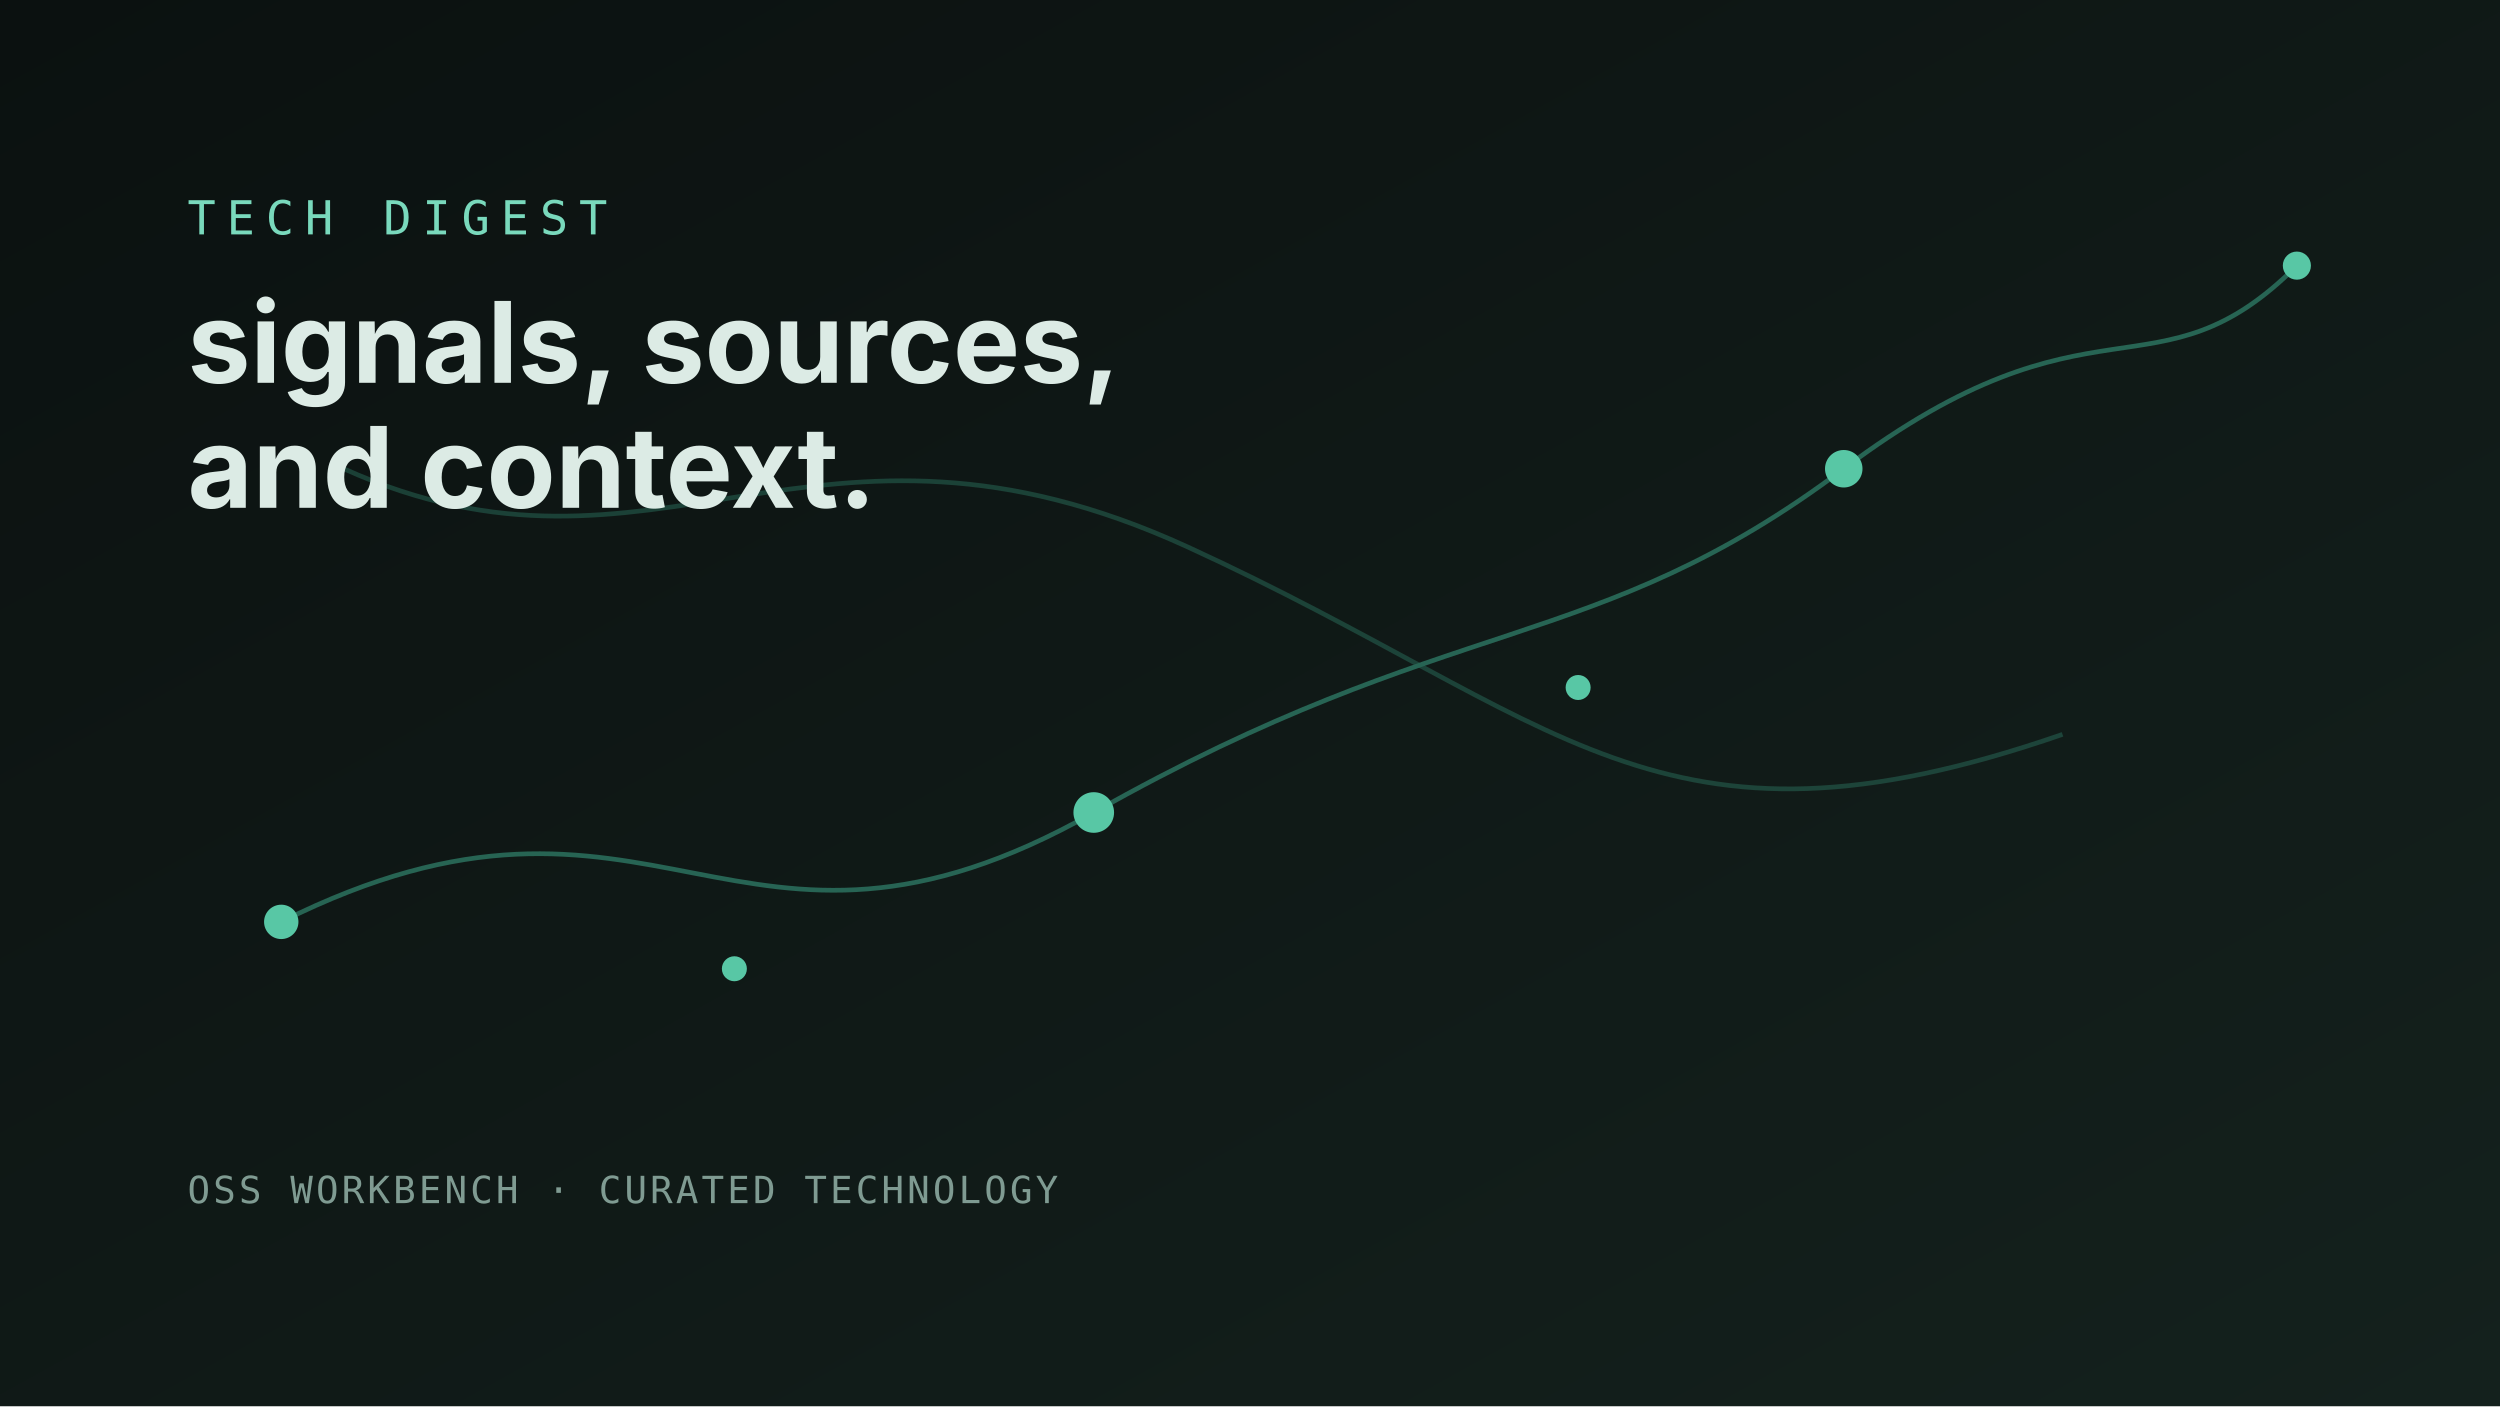
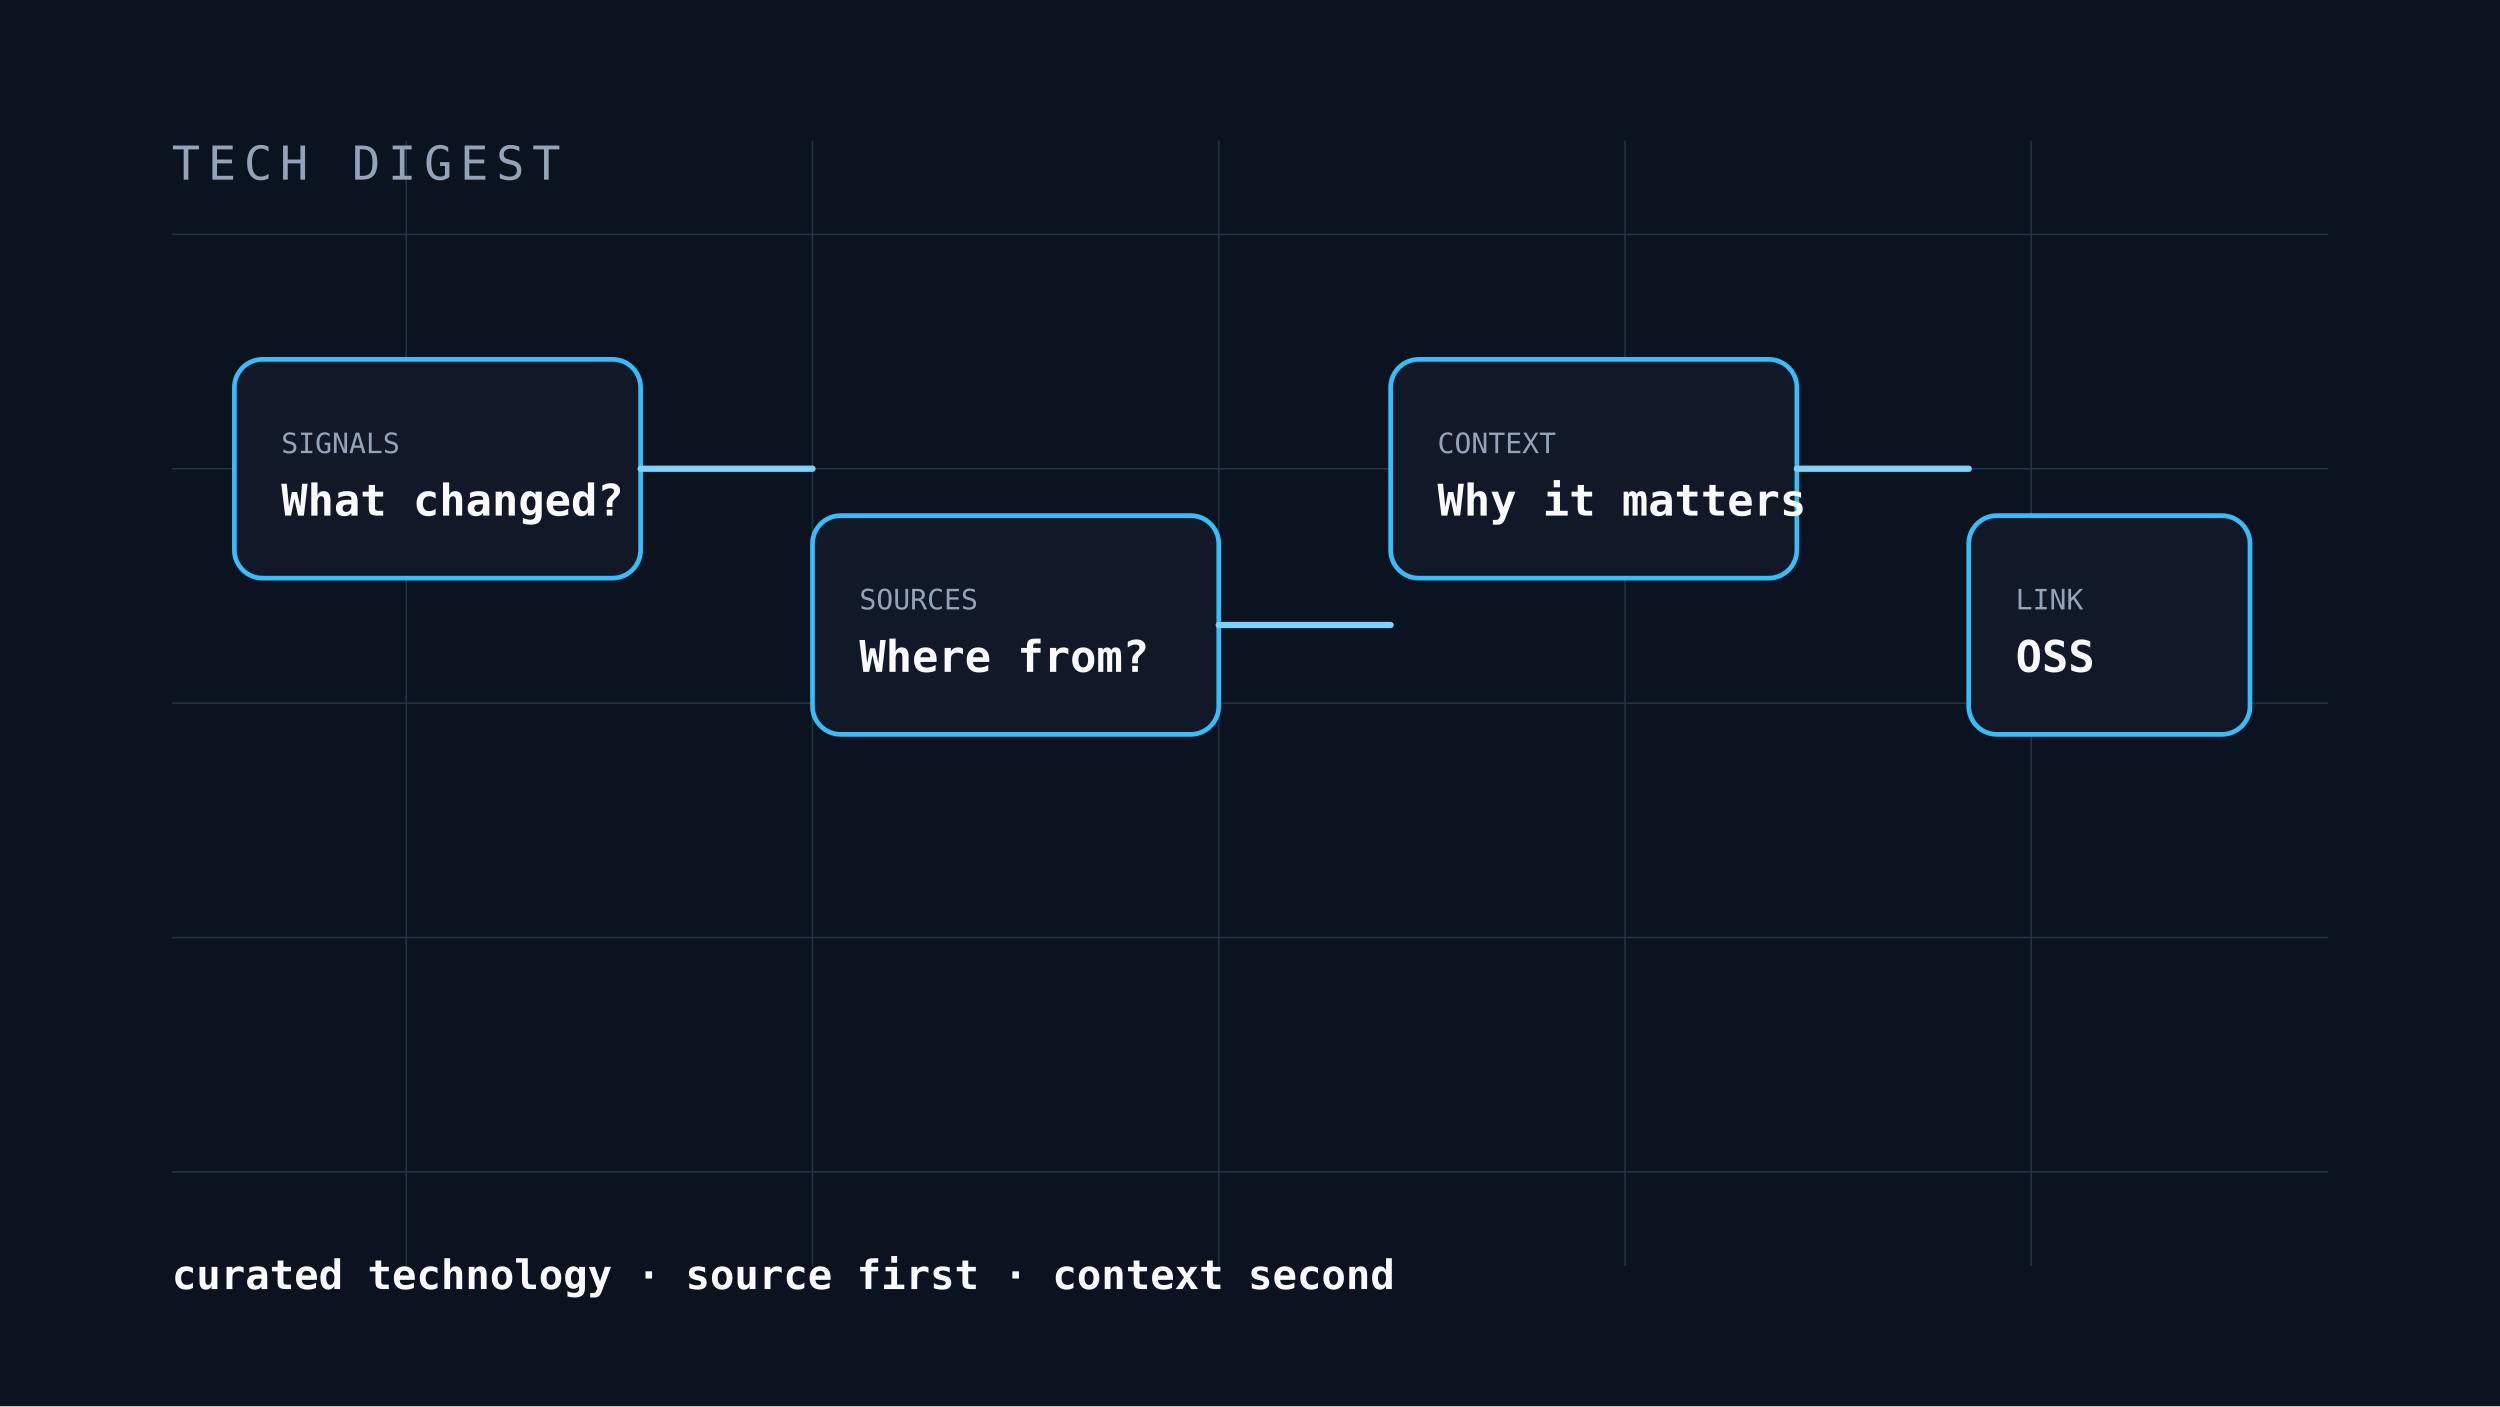
- <svg xmlns="http://www.w3.org/2000/svg" viewBox="0 0 1600 900" role="img" aria-labelledby="title desc">
-   <defs>
-     <linearGradient id="bg" x1="0" y1="0" x2="1" y2="1">
-       <stop offset="0" stop-color="#0b1110" />
-       <stop offset="1" stop-color="#14211d" />
-     </linearGradient>
-   </defs>
-   <rect width="1600" height="900" fill="url(#bg)" />
-   <g fill="none" stroke="#2f7d68" stroke-width="3" opacity="0.75">
-     <path d="M180 590 C420 470, 470 650, 700 520 S1020 420, 1180 300 S1380 260, 1470 170" />
-     <path d="M220 300 C420 390, 520 240, 760 350 S1060 560, 1320 470" opacity="0.55" />
+ <svg xmlns="http://www.w3.org/2000/svg" viewBox="0 0 1600 900" role="img" aria-labelledby="t d">
+   <rect width="1600" height="900" fill="#0b1220" />
+   <g stroke="#263244" stroke-width="1">
+     <path d="M110 150h1380M110 300h1380M110 450h1380M110 600h1380M110 750h1380" />
+     <path d="M260 90v720M520 90v720M780 90v720M1040 90v720M1300 90v720" />
  </g>
-   <g fill="#58c7a5">
-     <circle cx="180" cy="590" r="11" />
-     <circle cx="470" cy="620" r="8" />
-     <circle cx="700" cy="520" r="13" />
-     <circle cx="1010" cy="440" r="8" />
-     <circle cx="1180" cy="300" r="12" />
-     <circle cx="1470" cy="170" r="9" />
+   <g fill="#111827" stroke="#38bdf8" stroke-width="3">
+     <rect x="150" y="230" width="260" height="140" rx="18" />
+     <rect x="520" y="330" width="260" height="140" rx="18" />
+     <rect x="890" y="230" width="260" height="140" rx="18" />
+     <rect x="1260" y="330" width="180" height="140" rx="18" />
  </g>
-   <g fill="#dcebe5">
-     <text x="120" y="150" font-family="ui-monospace, SFMono-Regular, Menlo, monospace" font-size="30" letter-spacing="7" fill="#79d9bc">TECH DIGEST</text>
-     <text x="120" y="245" font-family="system-ui, -apple-system, sans-serif" font-size="72" font-weight="700">signals, sources,</text>
-     <text x="120" y="325" font-family="system-ui, -apple-system, sans-serif" font-size="72" font-weight="700">and context.</text>
+   <g fill="none" stroke="#7dd3fc" stroke-width="4" stroke-linecap="round">
+     <path d="M410 300h110" />
+     <path d="M780 400h110" />
+     <path d="M1150 300h110" />
  </g>
-   <text x="120" y="770" font-family="ui-monospace, SFMono-Regular, Menlo, monospace" font-size="24" fill="#7f9b92" letter-spacing="2">OSS WORKBENCH · CURATED TECHNOLOGY</text>
+   <g fill="#f8fafc" font-family="ui-monospace,SFMono-Regular,Menlo,monospace">
+     <text x="110" y="115" font-size="30" fill="#94a3b8" letter-spacing="5">TECH DIGEST</text>
+     <text x="180" y="290" font-size="18" fill="#94a3b8">SIGNALS</text>
+     <text x="180" y="330" font-size="28" font-weight="700">What changed?</text>
+     <text x="550" y="390" font-size="18" fill="#94a3b8">SOURCES</text>
+     <text x="550" y="430" font-size="28" font-weight="700">Where from?</text>
+     <text x="920" y="290" font-size="18" fill="#94a3b8">CONTEXT</text>
+     <text x="920" y="330" font-size="28" font-weight="700">Why it matters</text>
+     <text x="1290" y="390" font-size="18" fill="#94a3b8">LINK</text>
+     <text x="1290" y="430" font-size="28" font-weight="700">OSS</text>
+     <text x="110" y="825" font-size="26" font-weight="700">curated technology · source first · context second</text>
+   </g>
</svg>
